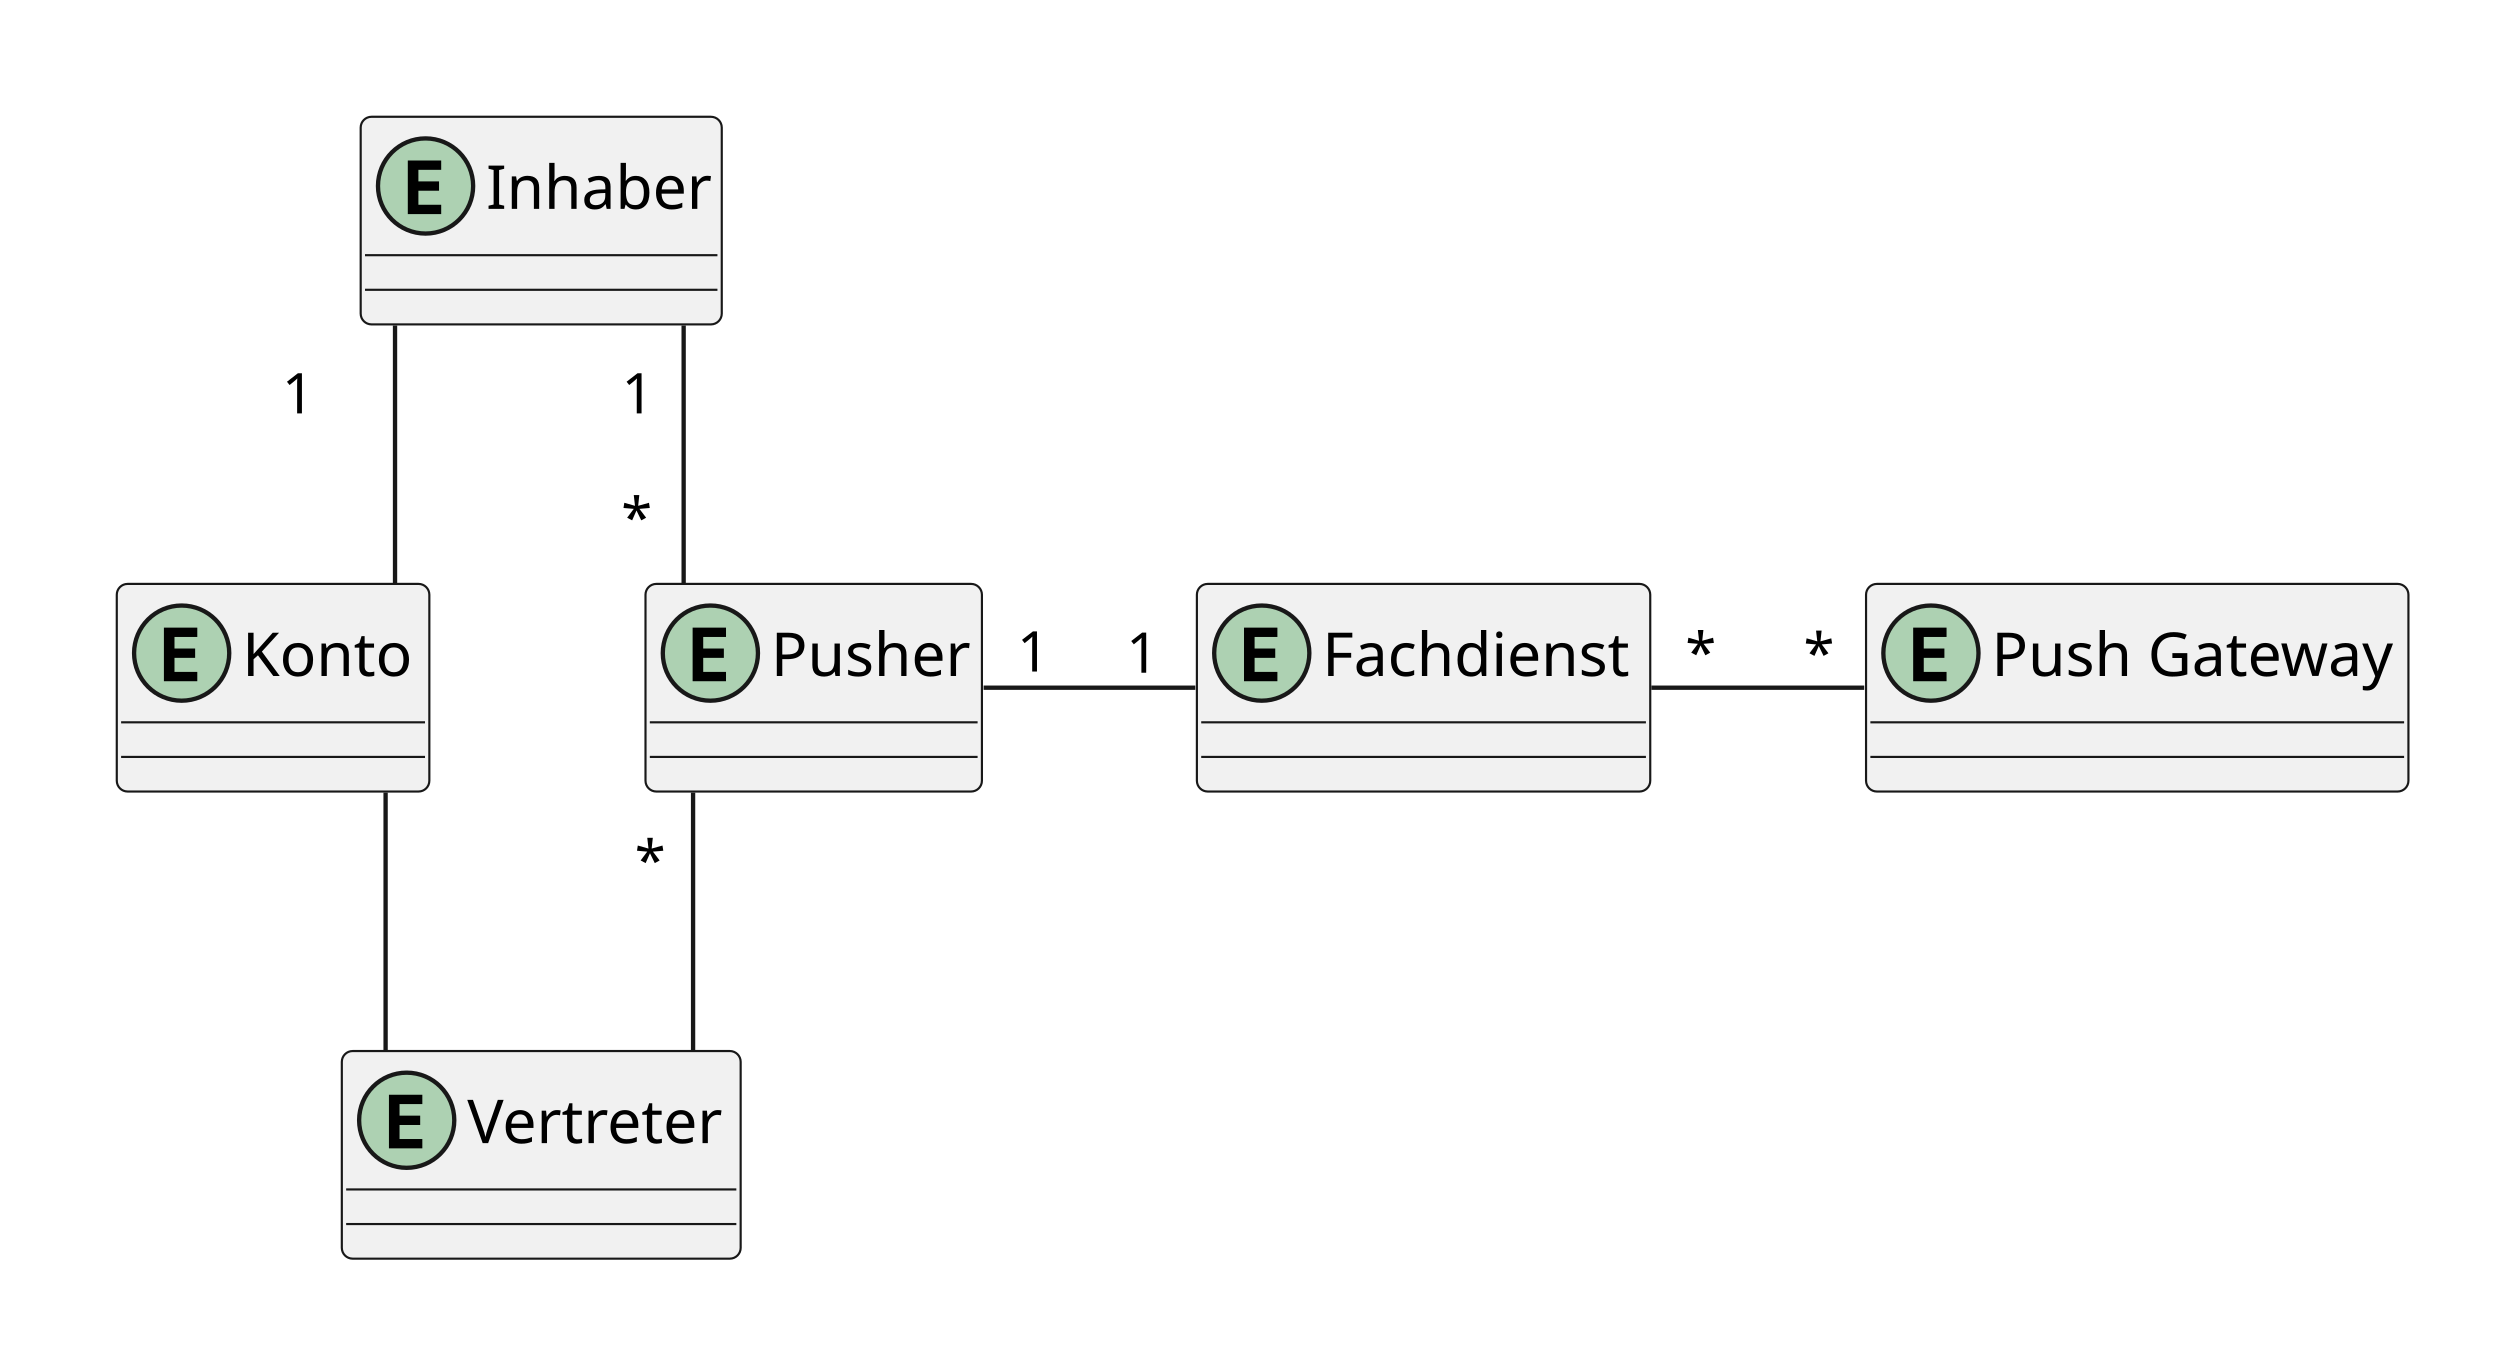
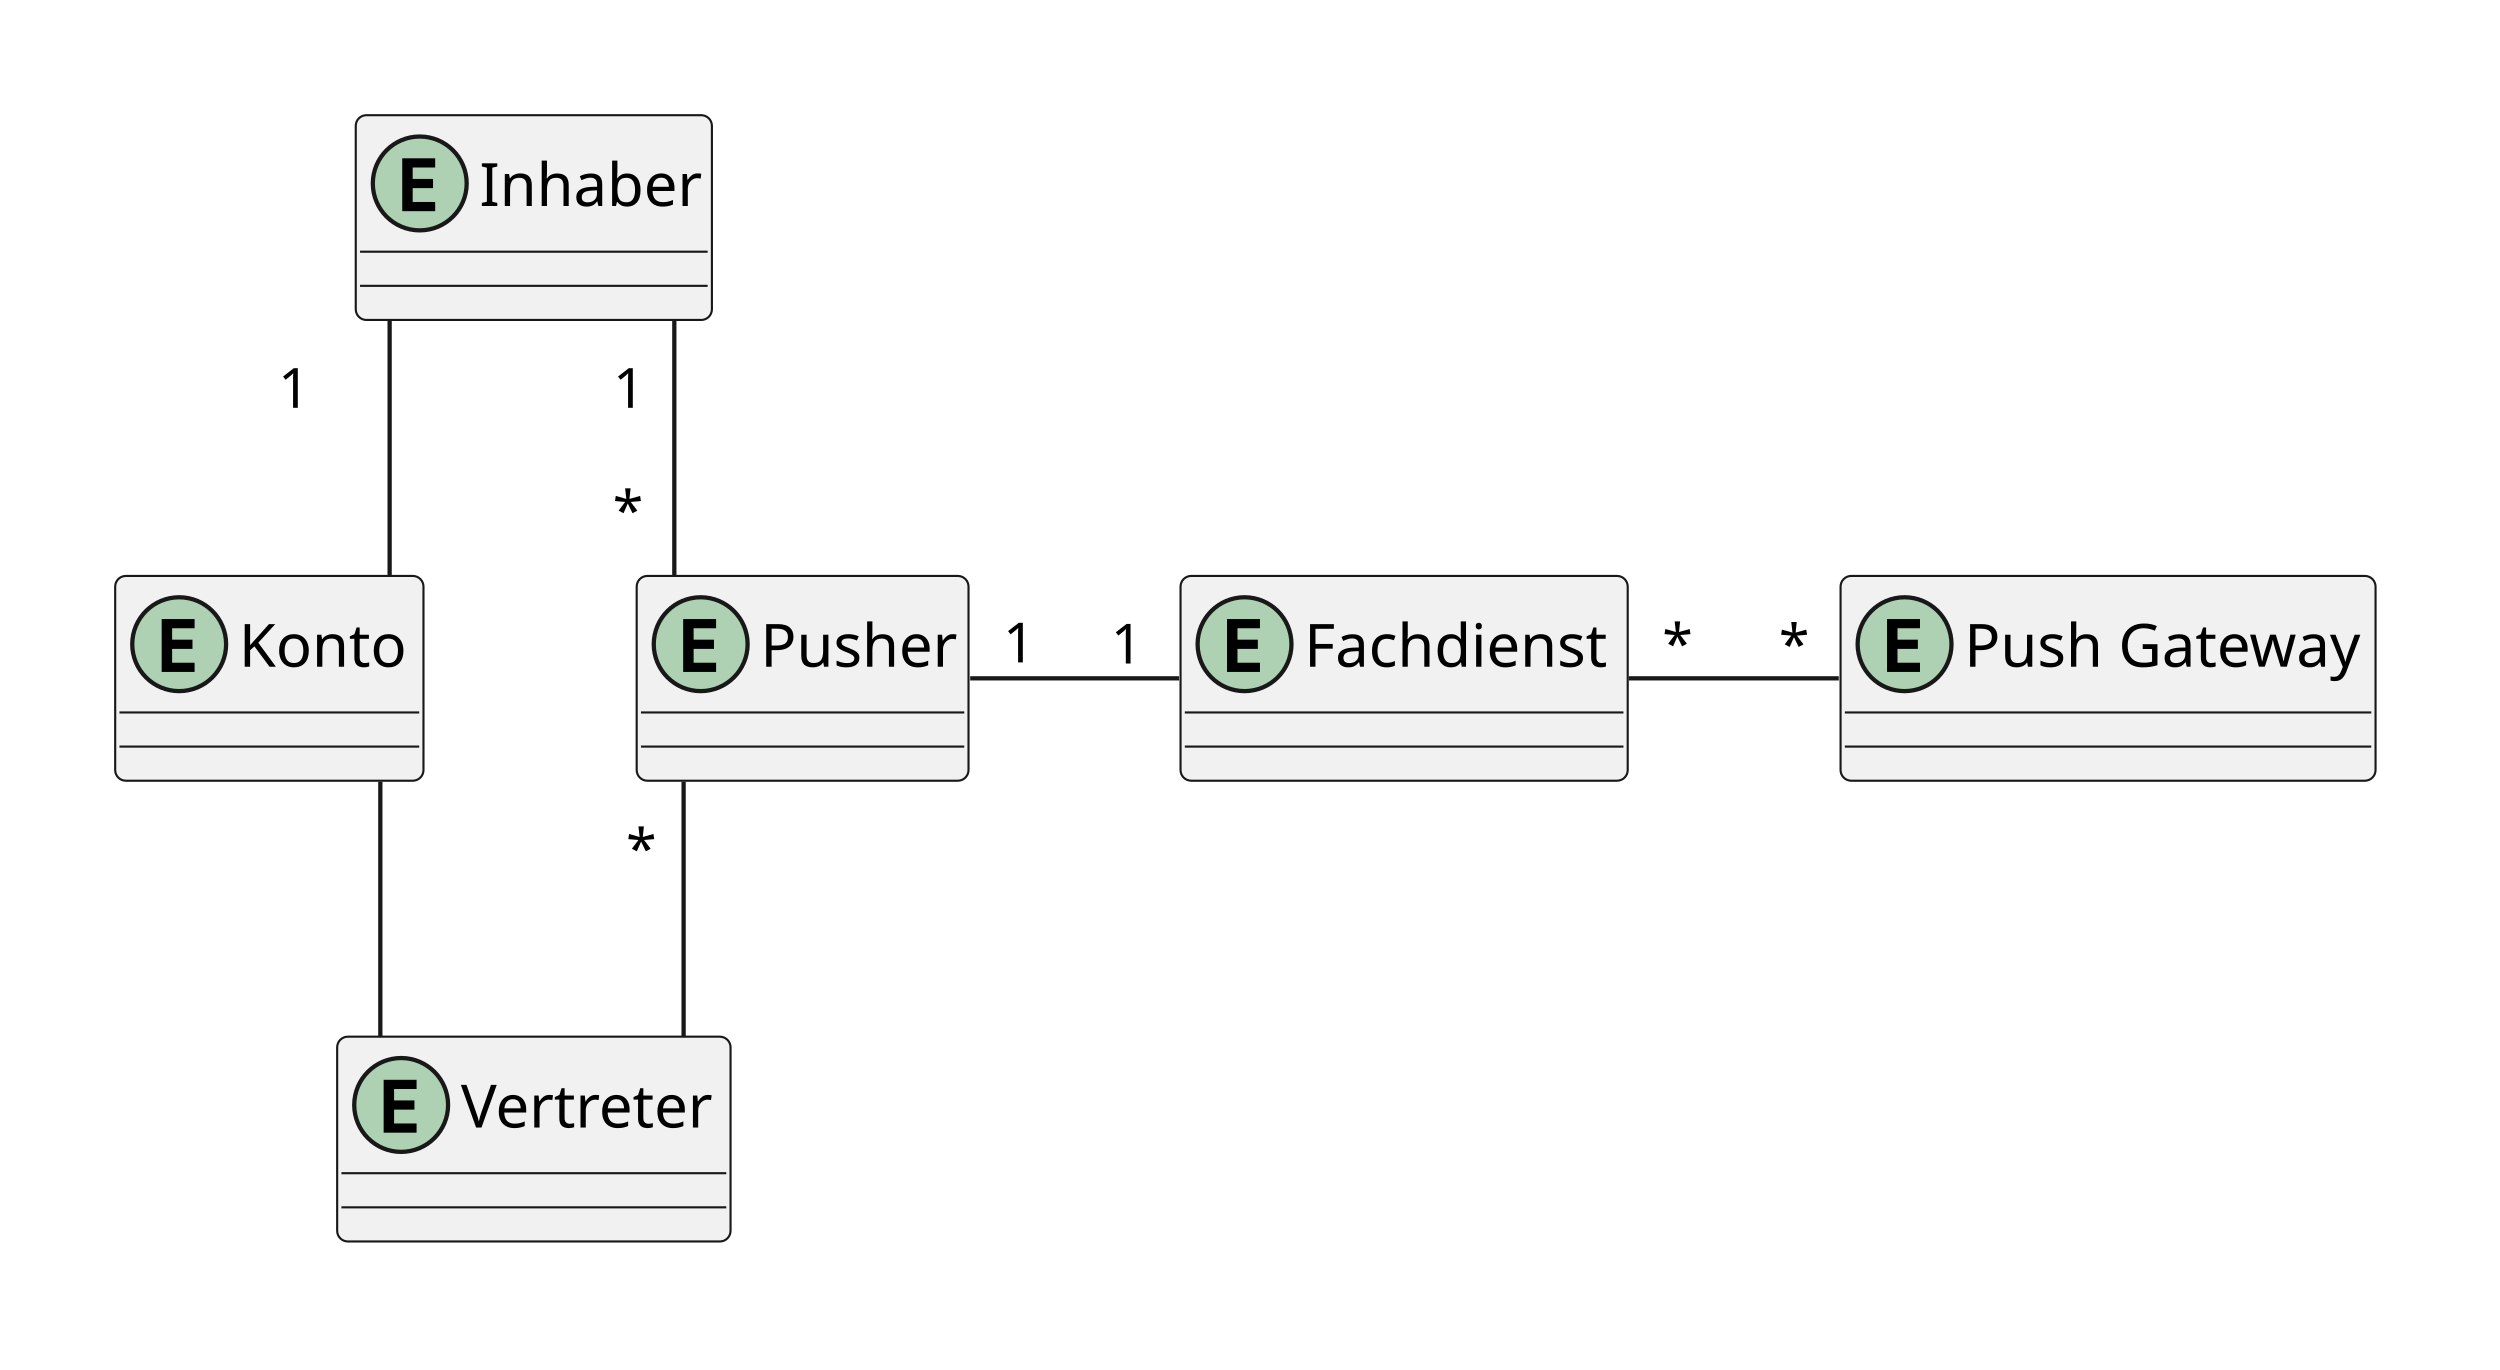
- <svg xmlns="http://www.w3.org/2000/svg" contentStyleType="text/css" data-diagram-type="CLASS" height="313px" preserveAspectRatio="none" style="width:578px;height:313px;background:#FFFFFF;" version="1.1" viewBox="0 0 578 313" width="578px" zoomAndPan="magnify">
+ <svg xmlns="http://www.w3.org/2000/svg" version="1.1" data-diagram-type="CLASS" style="width:586px;height:321px;background:#FFFFFF;" width="586px" height="321px" viewBox="0 0 586 321" zoomAndPan="magnify" preserveAspectRatio="none" contentStyleType="text/css">
  <defs />
-   <g>
-     <g class="entity" data-qualified-name="Konto" data-source-line="5" id="ent0002">
-       <rect fill="#F1F1F1" height="48" rx="2.5" ry="2.5" style="stroke:#181818;stroke-width:0.5;" width="72.264" x="27" y="135" />
-       <ellipse cx="42" cy="151" fill="#ADD1B2" rx="11" ry="11" style="stroke:#181818;stroke-width:1;" />
-       <path d="M45.614,157.5 L37.895,157.5 L37.895,145.107 L45.614,145.107 L45.614,147.265 L40.343,147.265 L40.343,149.938 L45.116,149.938 L45.116,152.096 L40.343,152.096 L40.343,155.342 L45.614,155.342 Z " fill="#000000" />
-       <text fill="#000000" font-family="sans-serif" font-size="14" lengthAdjust="spacing" textLength="40.264" x="56" y="156.291">Konto</text>
-       <line style="stroke:#181818;stroke-width:0.5;" x1="28" x2="98.264" y1="167" y2="167" />
-       <line style="stroke:#181818;stroke-width:0.5;" x1="28" x2="98.264" y1="175" y2="175" />
+   <g font-family="sans-serif" lengthAdjust="spacing">
+     <g class="entity" data-qualified-name="Konto" id="ent0001" data-source-line="5">
+       <rect x="27" y="135" width="72.264" height="48" fill="#F1F1F1" style="stroke:#181818;stroke-width:0.5;" rx="2.5" ry="2.5" />
+       <ellipse cx="42" cy="151" rx="11" ry="11" fill="#ADD1B2" style="stroke:#181818;stroke-width:1;" />
+       <path d="M45.614,157.5 L37.895,157.5 L37.895,145.107 L45.614,145.107 L45.614,147.265 L40.343,147.265 L40.343,149.938 L45.116,149.938 L45.116,152.096 L40.343,152.096 L40.343,155.342 L45.614,155.342 Z " fill="#000" />
+       <text x="56" y="156.291" fill="#000" font-size="14" textLength="40.264">Konto</text>
+       <line x1="28" y1="167" x2="98.264" y2="167" style="stroke:#181818;stroke-width:0.5;" />
+       <line x1="28" y1="175" x2="98.264" y2="175" style="stroke:#181818;stroke-width:0.5;" />
    </g>
-     <g class="entity" data-qualified-name="Inhaber" data-source-line="7" id="ent0003">
-       <rect fill="#F1F1F1" height="48" rx="2.5" ry="2.5" style="stroke:#181818;stroke-width:0.5;" width="83.481" x="83.39" y="27" />
-       <ellipse cx="98.39" cy="43" fill="#ADD1B2" rx="11" ry="11" style="stroke:#181818;stroke-width:1;" />
-       <path d="M102.004,49.5 L94.284,49.5 L94.284,37.107 L102.004,37.107 L102.004,39.265 L96.733,39.265 L96.733,41.938 L101.506,41.938 L101.506,44.096 L96.733,44.096 L96.733,47.342 L102.004,47.342 Z " fill="#000000" />
-       <text fill="#000000" font-family="sans-serif" font-size="14" lengthAdjust="spacing" textLength="51.481" x="112.39" y="48.291">Inhaber</text>
-       <line style="stroke:#181818;stroke-width:0.5;" x1="84.39" x2="165.871" y1="59" y2="59" />
-       <line style="stroke:#181818;stroke-width:0.5;" x1="84.39" x2="165.871" y1="67" y2="67" />
+     <g class="entity" data-qualified-name="Inhaber" id="ent0002" data-source-line="7">
+       <rect x="83.39" y="27" width="83.481" height="48" fill="#F1F1F1" style="stroke:#181818;stroke-width:0.5;" rx="2.5" ry="2.5" />
+       <ellipse cx="98.39" cy="43" rx="11" ry="11" fill="#ADD1B2" style="stroke:#181818;stroke-width:1;" />
+       <path d="M102.004,49.5 L94.285,49.5 L94.285,37.107 L102.004,37.107 L102.004,39.265 L96.733,39.265 L96.733,41.938 L101.506,41.938 L101.506,44.096 L96.733,44.096 L96.733,47.342 L102.004,47.342 Z " fill="#000" />
+       <text x="112.39" y="48.291" fill="#000" font-size="14" textLength="51.481">Inhaber</text>
+       <line x1="84.39" y1="59" x2="165.871" y2="59" style="stroke:#181818;stroke-width:0.5;" />
+       <line x1="84.39" y1="67" x2="165.871" y2="67" style="stroke:#181818;stroke-width:0.5;" />
    </g>
-     <g class="entity" data-qualified-name="Pusher" data-source-line="9" id="ent0004">
-       <rect fill="#F1F1F1" height="48" rx="2.5" ry="2.5" style="stroke:#181818;stroke-width:0.5;" width="77.78" x="149.24" y="135" />
-       <ellipse cx="164.24" cy="151" fill="#ADD1B2" rx="11" ry="11" style="stroke:#181818;stroke-width:1;" />
-       <path d="M167.854,157.5 L160.135,157.5 L160.135,145.107 L167.854,145.107 L167.854,147.265 L162.583,147.265 L162.583,149.938 L167.356,149.938 L167.356,152.096 L162.583,152.096 L162.583,155.342 L167.854,155.342 Z " fill="#000000" />
-       <text fill="#000000" font-family="sans-serif" font-size="14" lengthAdjust="spacing" textLength="45.78" x="178.24" y="156.291">Pusher</text>
-       <line style="stroke:#181818;stroke-width:0.5;" x1="150.24" x2="226.02" y1="167" y2="167" />
-       <line style="stroke:#181818;stroke-width:0.5;" x1="150.24" x2="226.02" y1="175" y2="175" />
+     <g class="entity" data-qualified-name="Pusher" id="ent0003" data-source-line="9">
+       <rect x="149.24" y="135" width="77.78" height="48" fill="#F1F1F1" style="stroke:#181818;stroke-width:0.5;" rx="2.5" ry="2.5" />
+       <ellipse cx="164.24" cy="151" rx="11" ry="11" fill="#ADD1B2" style="stroke:#181818;stroke-width:1;" />
+       <path d="M167.854,157.5 L160.135,157.5 L160.135,145.107 L167.854,145.107 L167.854,147.265 L162.583,147.265 L162.583,149.938 L167.356,149.938 L167.356,152.096 L162.583,152.096 L162.583,155.342 L167.854,155.342 Z " fill="#000" />
+       <text x="178.24" y="156.291" fill="#000" font-size="14" textLength="45.78">Pusher</text>
+       <line x1="150.24" y1="167" x2="226.02" y2="167" style="stroke:#181818;stroke-width:0.5;" />
+       <line x1="150.24" y1="175" x2="226.02" y2="175" style="stroke:#181818;stroke-width:0.5;" />
    </g>
-     <g class="entity" data-qualified-name="Vertreter" data-source-line="11" id="ent0005">
-       <rect fill="#F1F1F1" height="48" rx="2.5" ry="2.5" style="stroke:#181818;stroke-width:0.5;" width="92.211" x="79.03" y="243" />
-       <ellipse cx="94.03" cy="259" fill="#ADD1B2" rx="11" ry="11" style="stroke:#181818;stroke-width:1;" />
-       <path d="M97.644,265.5 L89.924,265.5 L89.924,253.107 L97.644,253.107 L97.644,255.265 L92.373,255.265 L92.373,257.938 L97.146,257.938 L97.146,260.096 L92.373,260.096 L92.373,263.342 L97.644,263.342 Z " fill="#000000" />
-       <text fill="#000000" font-family="sans-serif" font-size="14" lengthAdjust="spacing" textLength="60.211" x="108.03" y="264.291">Vertreter</text>
-       <line style="stroke:#181818;stroke-width:0.5;" x1="80.03" x2="170.241" y1="275" y2="275" />
-       <line style="stroke:#181818;stroke-width:0.5;" x1="80.03" x2="170.241" y1="283" y2="283" />
+     <g class="entity" data-qualified-name="Vertreter" id="ent0004" data-source-line="11">
+       <rect x="79.03" y="243" width="92.211" height="48" fill="#F1F1F1" style="stroke:#181818;stroke-width:0.5;" rx="2.5" ry="2.5" />
+       <ellipse cx="94.03" cy="259" rx="11" ry="11" fill="#ADD1B2" style="stroke:#181818;stroke-width:1;" />
+       <path d="M97.644,265.5 L89.925,265.5 L89.925,253.107 L97.644,253.107 L97.644,255.265 L92.373,255.265 L92.373,257.938 L97.146,257.938 L97.146,260.096 L92.373,260.096 L92.373,263.342 L97.644,263.342 Z " fill="#000" />
+       <text x="108.03" y="264.291" fill="#000" font-size="14" textLength="60.211">Vertreter</text>
+       <line x1="80.03" y1="275" x2="170.241" y2="275" style="stroke:#181818;stroke-width:0.5;" />
+       <line x1="80.03" y1="283" x2="170.241" y2="283" style="stroke:#181818;stroke-width:0.5;" />
    </g>
-     <g class="entity" data-qualified-name="Fachdienst" data-source-line="13" id="ent0006">
-       <rect fill="#F1F1F1" height="48" rx="2.5" ry="2.5" style="stroke:#181818;stroke-width:0.5;" width="104.816" x="276.72" y="135" />
-       <ellipse cx="291.72" cy="151" fill="#ADD1B2" rx="11" ry="11" style="stroke:#181818;stroke-width:1;" />
-       <path d="M295.334,157.5 L287.615,157.5 L287.615,145.107 L295.334,145.107 L295.334,147.265 L290.063,147.265 L290.063,149.938 L294.836,149.938 L294.836,152.096 L290.063,152.096 L290.063,155.342 L295.334,155.342 Z " fill="#000000" />
-       <text fill="#000000" font-family="sans-serif" font-size="14" lengthAdjust="spacing" textLength="72.816" x="305.72" y="156.291">Fachdienst</text>
-       <line style="stroke:#181818;stroke-width:0.5;" x1="277.72" x2="380.536" y1="167" y2="167" />
-       <line style="stroke:#181818;stroke-width:0.5;" x1="277.72" x2="380.536" y1="175" y2="175" />
+     <g class="entity" data-qualified-name="Fachdienst" id="ent0005" data-source-line="13">
+       <rect x="276.72" y="135" width="104.816" height="48" fill="#F1F1F1" style="stroke:#181818;stroke-width:0.5;" rx="2.5" ry="2.5" />
+       <ellipse cx="291.72" cy="151" rx="11" ry="11" fill="#ADD1B2" style="stroke:#181818;stroke-width:1;" />
+       <path d="M295.334,157.5 L287.615,157.5 L287.615,145.107 L295.334,145.107 L295.334,147.265 L290.063,147.265 L290.063,149.938 L294.836,149.938 L294.836,152.096 L290.063,152.096 L290.063,155.342 L295.334,155.342 Z " fill="#000" />
+       <text x="305.72" y="156.291" fill="#000" font-size="14" textLength="72.816">Fachdienst</text>
+       <line x1="277.72" y1="167" x2="380.536" y2="167" style="stroke:#181818;stroke-width:0.5;" />
+       <line x1="277.72" y1="175" x2="380.536" y2="175" style="stroke:#181818;stroke-width:0.5;" />
    </g>
-     <g class="entity" data-qualified-name="PushGateway" data-source-line="15" id="ent0007">
-       <rect fill="#F1F1F1" height="48" rx="2.5" ry="2.5" style="stroke:#181818;stroke-width:0.5;" width="125.399" x="431.43" y="135" />
-       <ellipse cx="446.43" cy="151" fill="#ADD1B2" rx="11" ry="11" style="stroke:#181818;stroke-width:1;" />
-       <path d="M450.044,157.5 L442.325,157.5 L442.325,145.107 L450.044,145.107 L450.044,147.265 L444.773,147.265 L444.773,149.938 L449.546,149.938 L449.546,152.096 L444.773,152.096 L444.773,155.342 L450.044,155.342 Z " fill="#000000" />
-       <text fill="#000000" font-family="sans-serif" font-size="14" lengthAdjust="spacing" textLength="93.399" x="460.43" y="156.291">Push Gateway</text>
-       <line style="stroke:#181818;stroke-width:0.5;" x1="432.43" x2="555.829" y1="167" y2="167" />
-       <line style="stroke:#181818;stroke-width:0.5;" x1="432.43" x2="555.829" y1="175" y2="175" />
+     <g class="entity" data-qualified-name="PushGateway" id="ent0006" data-source-line="15">
+       <rect x="431.43" y="135" width="125.399" height="48" fill="#F1F1F1" style="stroke:#181818;stroke-width:0.5;" rx="2.5" ry="2.5" />
+       <ellipse cx="446.43" cy="151" rx="11" ry="11" fill="#ADD1B2" style="stroke:#181818;stroke-width:1;" />
+       <path d="M450.044,157.5 L442.325,157.5 L442.325,145.107 L450.044,145.107 L450.044,147.265 L444.773,147.265 L444.773,149.938 L449.546,149.938 L449.546,152.096 L444.773,152.096 L444.773,155.342 L450.044,155.342 Z " fill="#000" />
+       <text x="460.43" y="156.291" fill="#000" font-size="14" textLength="93.399">Push Gateway</text>
+       <line x1="432.43" y1="167" x2="555.829" y2="167" style="stroke:#181818;stroke-width:0.5;" />
+       <line x1="432.43" y1="175" x2="555.829" y2="175" style="stroke:#181818;stroke-width:0.5;" />
    </g>
-     <g class="link" data-entity-1="ent0003" data-entity-2="ent0002" data-link-type="association" data-source-line="17" id="lnk9">
-       <path codeLine="17" d="M91.33,75.24 C91.33,93.02 91.33,117.08 91.33,134.84" fill="none" id="Inhaber-Konto" style="stroke:#181818;stroke-width:1;" />
-       <text fill="#000000" font-family="sans-serif" font-size="13" lengthAdjust="spacing" textLength="8.22" x="65.195" y="95.583">1</text>
+     <g class="link" data-entity-1="ent0002" data-entity-2="ent0001" id="lnk8" data-source-line="17" data-link-type="association">
+       <path d="M91.33,75.24 C91.33,93.02 91.33,117.08 91.33,134.84" style="stroke:#181818;stroke-width:1;" fill="none" id="Inhaber-Konto" codeLine="17" />
+       <text x="65.196" y="95.583" fill="#000" font-size="13">1</text>
    </g>
-     <g class="link" data-entity-1="ent0003" data-entity-2="ent0004" data-link-type="association" data-source-line="18" id="lnk10">
-       <path codeLine="18" d="M158.06,75.24 C158.06,93.02 158.06,117.08 158.06,134.84" fill="none" id="Inhaber-Pusher" style="stroke:#181818;stroke-width:1;" />
-       <text fill="#000000" font-family="sans-serif" font-size="13" lengthAdjust="spacing" textLength="8.22" x="143.717" y="95.583">1</text>
-       <text fill="#000000" font-family="sans-serif" font-size="13" lengthAdjust="spacing" textLength="6.265" x="143.62" y="124.335">*</text>
+     <g class="link" data-entity-1="ent0002" data-entity-2="ent0003" id="lnk9" data-source-line="18" data-link-type="association">
+       <path d="M158.06,75.24 C158.06,93.02 158.06,117.08 158.06,134.84" style="stroke:#181818;stroke-width:1;" fill="none" id="Inhaber-Pusher" codeLine="18" />
+       <text x="143.717" y="95.583" fill="#000" font-size="13">1</text>
+       <text x="143.62" y="124.335" fill="#000" font-size="13">*</text>
    </g>
-     <g class="link" data-entity-1="ent0002" data-entity-2="ent0005" data-link-type="association" data-source-line="19" id="lnk11">
-       <path codeLine="19" d="M89.15,183.24 C89.15,201.02 89.15,225.08 89.15,242.84" fill="none" id="Konto-Vertreter" style="stroke:#181818;stroke-width:1;" />
+     <g class="link" data-entity-1="ent0001" data-entity-2="ent0004" id="lnk10" data-source-line="19" data-link-type="association">
+       <path d="M89.15,183.24 C89.15,201.02 89.15,225.08 89.15,242.84" style="stroke:#181818;stroke-width:1;" fill="none" id="Konto-Vertreter" codeLine="19" />
    </g>
-     <g class="link" data-entity-1="ent0004" data-entity-2="ent0005" data-link-type="association" data-source-line="20" id="lnk13">
-       <path codeLine="20" d="M160.24,183.24 C160.24,201.02 160.24,225.08 160.24,242.84" fill="none" id="Pusher-Vertreter" style="stroke:#181818;stroke-width:1;" />
-       <text fill="#000000" font-family="sans-serif" font-size="13" lengthAdjust="spacing" textLength="6.265" x="146.743" y="203.583">*</text>
+     <g class="link" data-entity-1="ent0003" data-entity-2="ent0004" id="lnk12" data-source-line="20" data-link-type="association">
+       <path d="M160.24,183.24 C160.24,201.02 160.24,225.08 160.24,242.84" style="stroke:#181818;stroke-width:1;" fill="none" id="Pusher-Vertreter" codeLine="20" />
+       <text x="146.743" y="203.583" fill="#000" font-size="13">*</text>
    </g>
-     <g class="link" data-entity-1="ent0004" data-entity-2="ent0006" data-link-type="association" data-source-line="25" id="lnk15">
-       <path codeLine="25" d="M227.41,159 C242.56,159 260.13,159 276.36,159" fill="none" id="Pusher-Fachdienst" style="stroke:#181818;stroke-width:1;" />
-       <text fill="#000000" font-family="sans-serif" font-size="13" lengthAdjust="spacing" textLength="8.22" x="235.139" y="155.26">1</text>
-       <text fill="#000000" font-family="sans-serif" font-size="13" lengthAdjust="spacing" textLength="8.22" x="260.392" y="155.536">1</text>
+     <g class="link" data-entity-1="ent0003" data-entity-2="ent0005" id="lnk14" data-source-line="25" data-link-type="association">
+       <path d="M227.41,159 C242.56,159 260.13,159 276.36,159" style="stroke:#181818;stroke-width:1;" fill="none" id="Pusher-Fachdienst" codeLine="25" />
+       <text x="235.139" y="155.26" fill="#000" font-size="13">1</text>
+       <text x="260.392" y="155.536" fill="#000" font-size="13">1</text>
    </g>
-     <g class="link" data-entity-1="ent0006" data-entity-2="ent0007" data-link-type="association" data-source-line="26" id="lnk16">
-       <path codeLine="26" d="M381.79,159 C397.45,159 414.76,159 431.01,159" fill="none" id="Fachdienst-PushGateway" style="stroke:#181818;stroke-width:1;" />
-       <text fill="#000000" font-family="sans-serif" font-size="13" lengthAdjust="spacing" textLength="6.265" x="389.636" y="155.536">*</text>
-       <text fill="#000000" font-family="sans-serif" font-size="13" lengthAdjust="spacing" textLength="6.265" x="416.968" y="155.673">*</text>
+     <g class="link" data-entity-1="ent0005" data-entity-2="ent0006" id="lnk15" data-source-line="26" data-link-type="association">
+       <path d="M381.79,159 C397.45,159 414.76,159 431.01,159" style="stroke:#181818;stroke-width:1;" fill="none" id="Fachdienst-PushGateway" codeLine="26" />
+       <text x="389.636" y="155.536" fill="#000" font-size="13">*</text>
+       <text x="416.968" y="155.673" fill="#000" font-size="13">*</text>
    </g>
  </g>
</svg>
